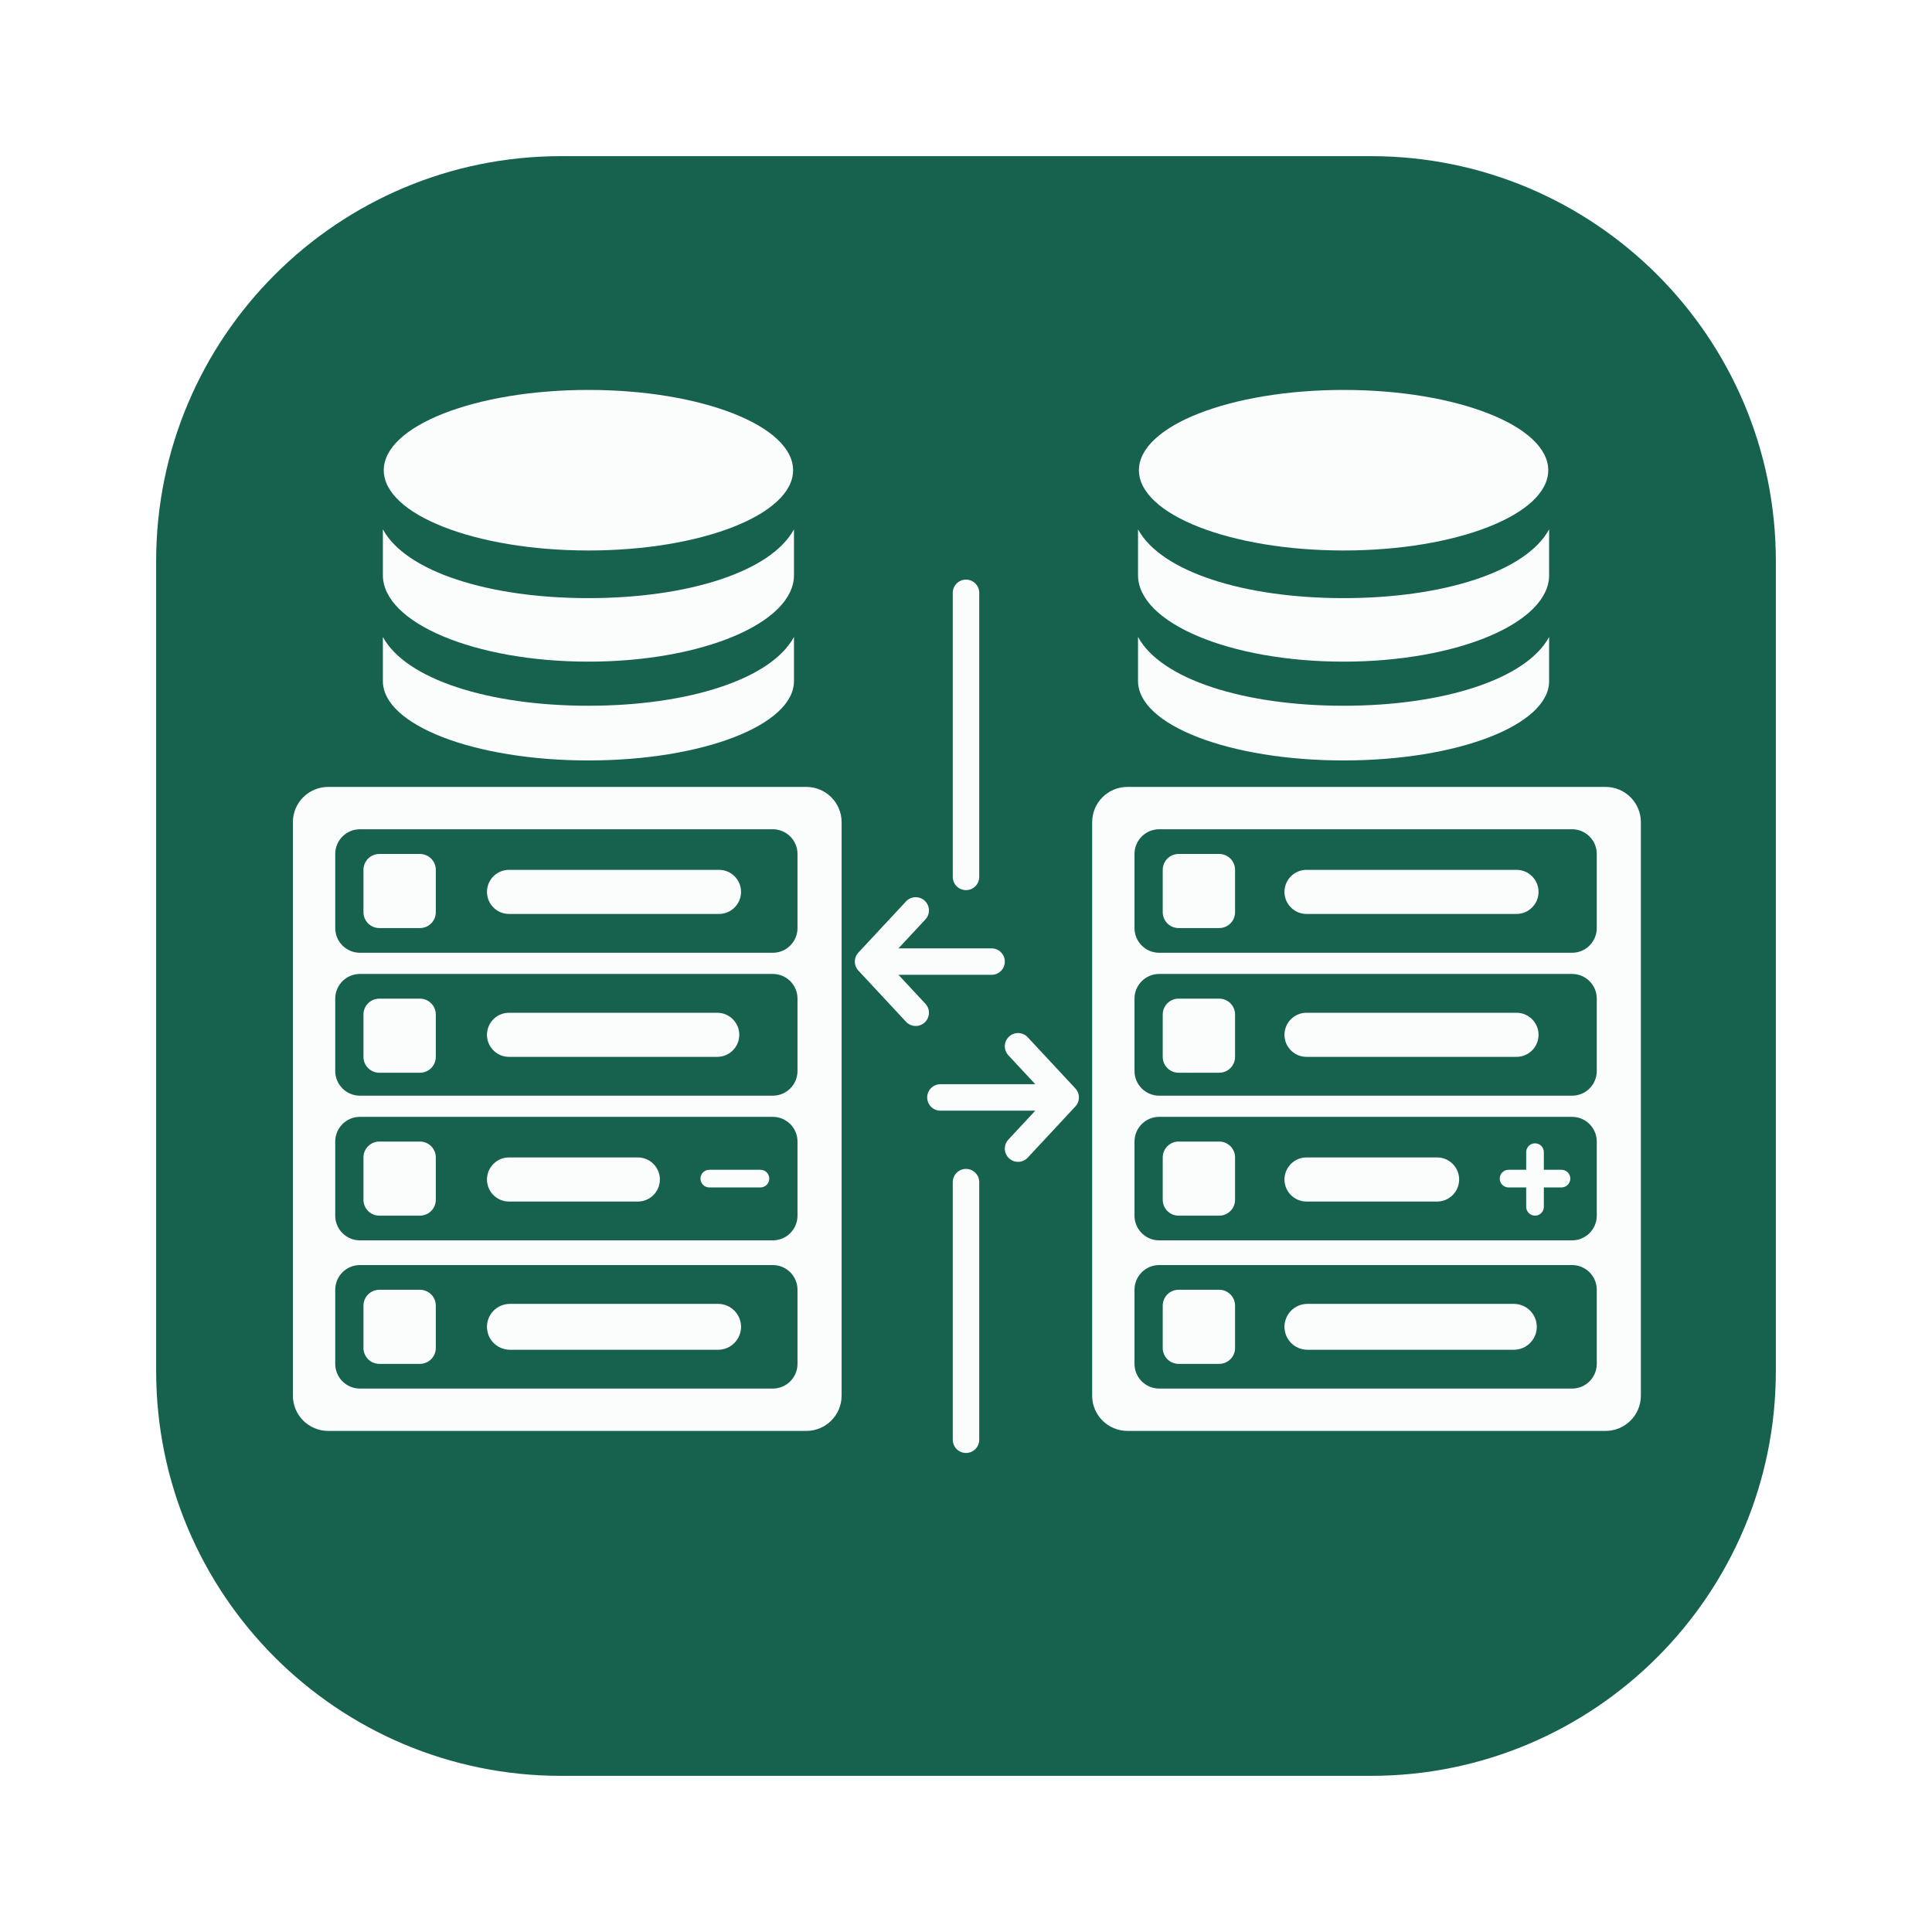
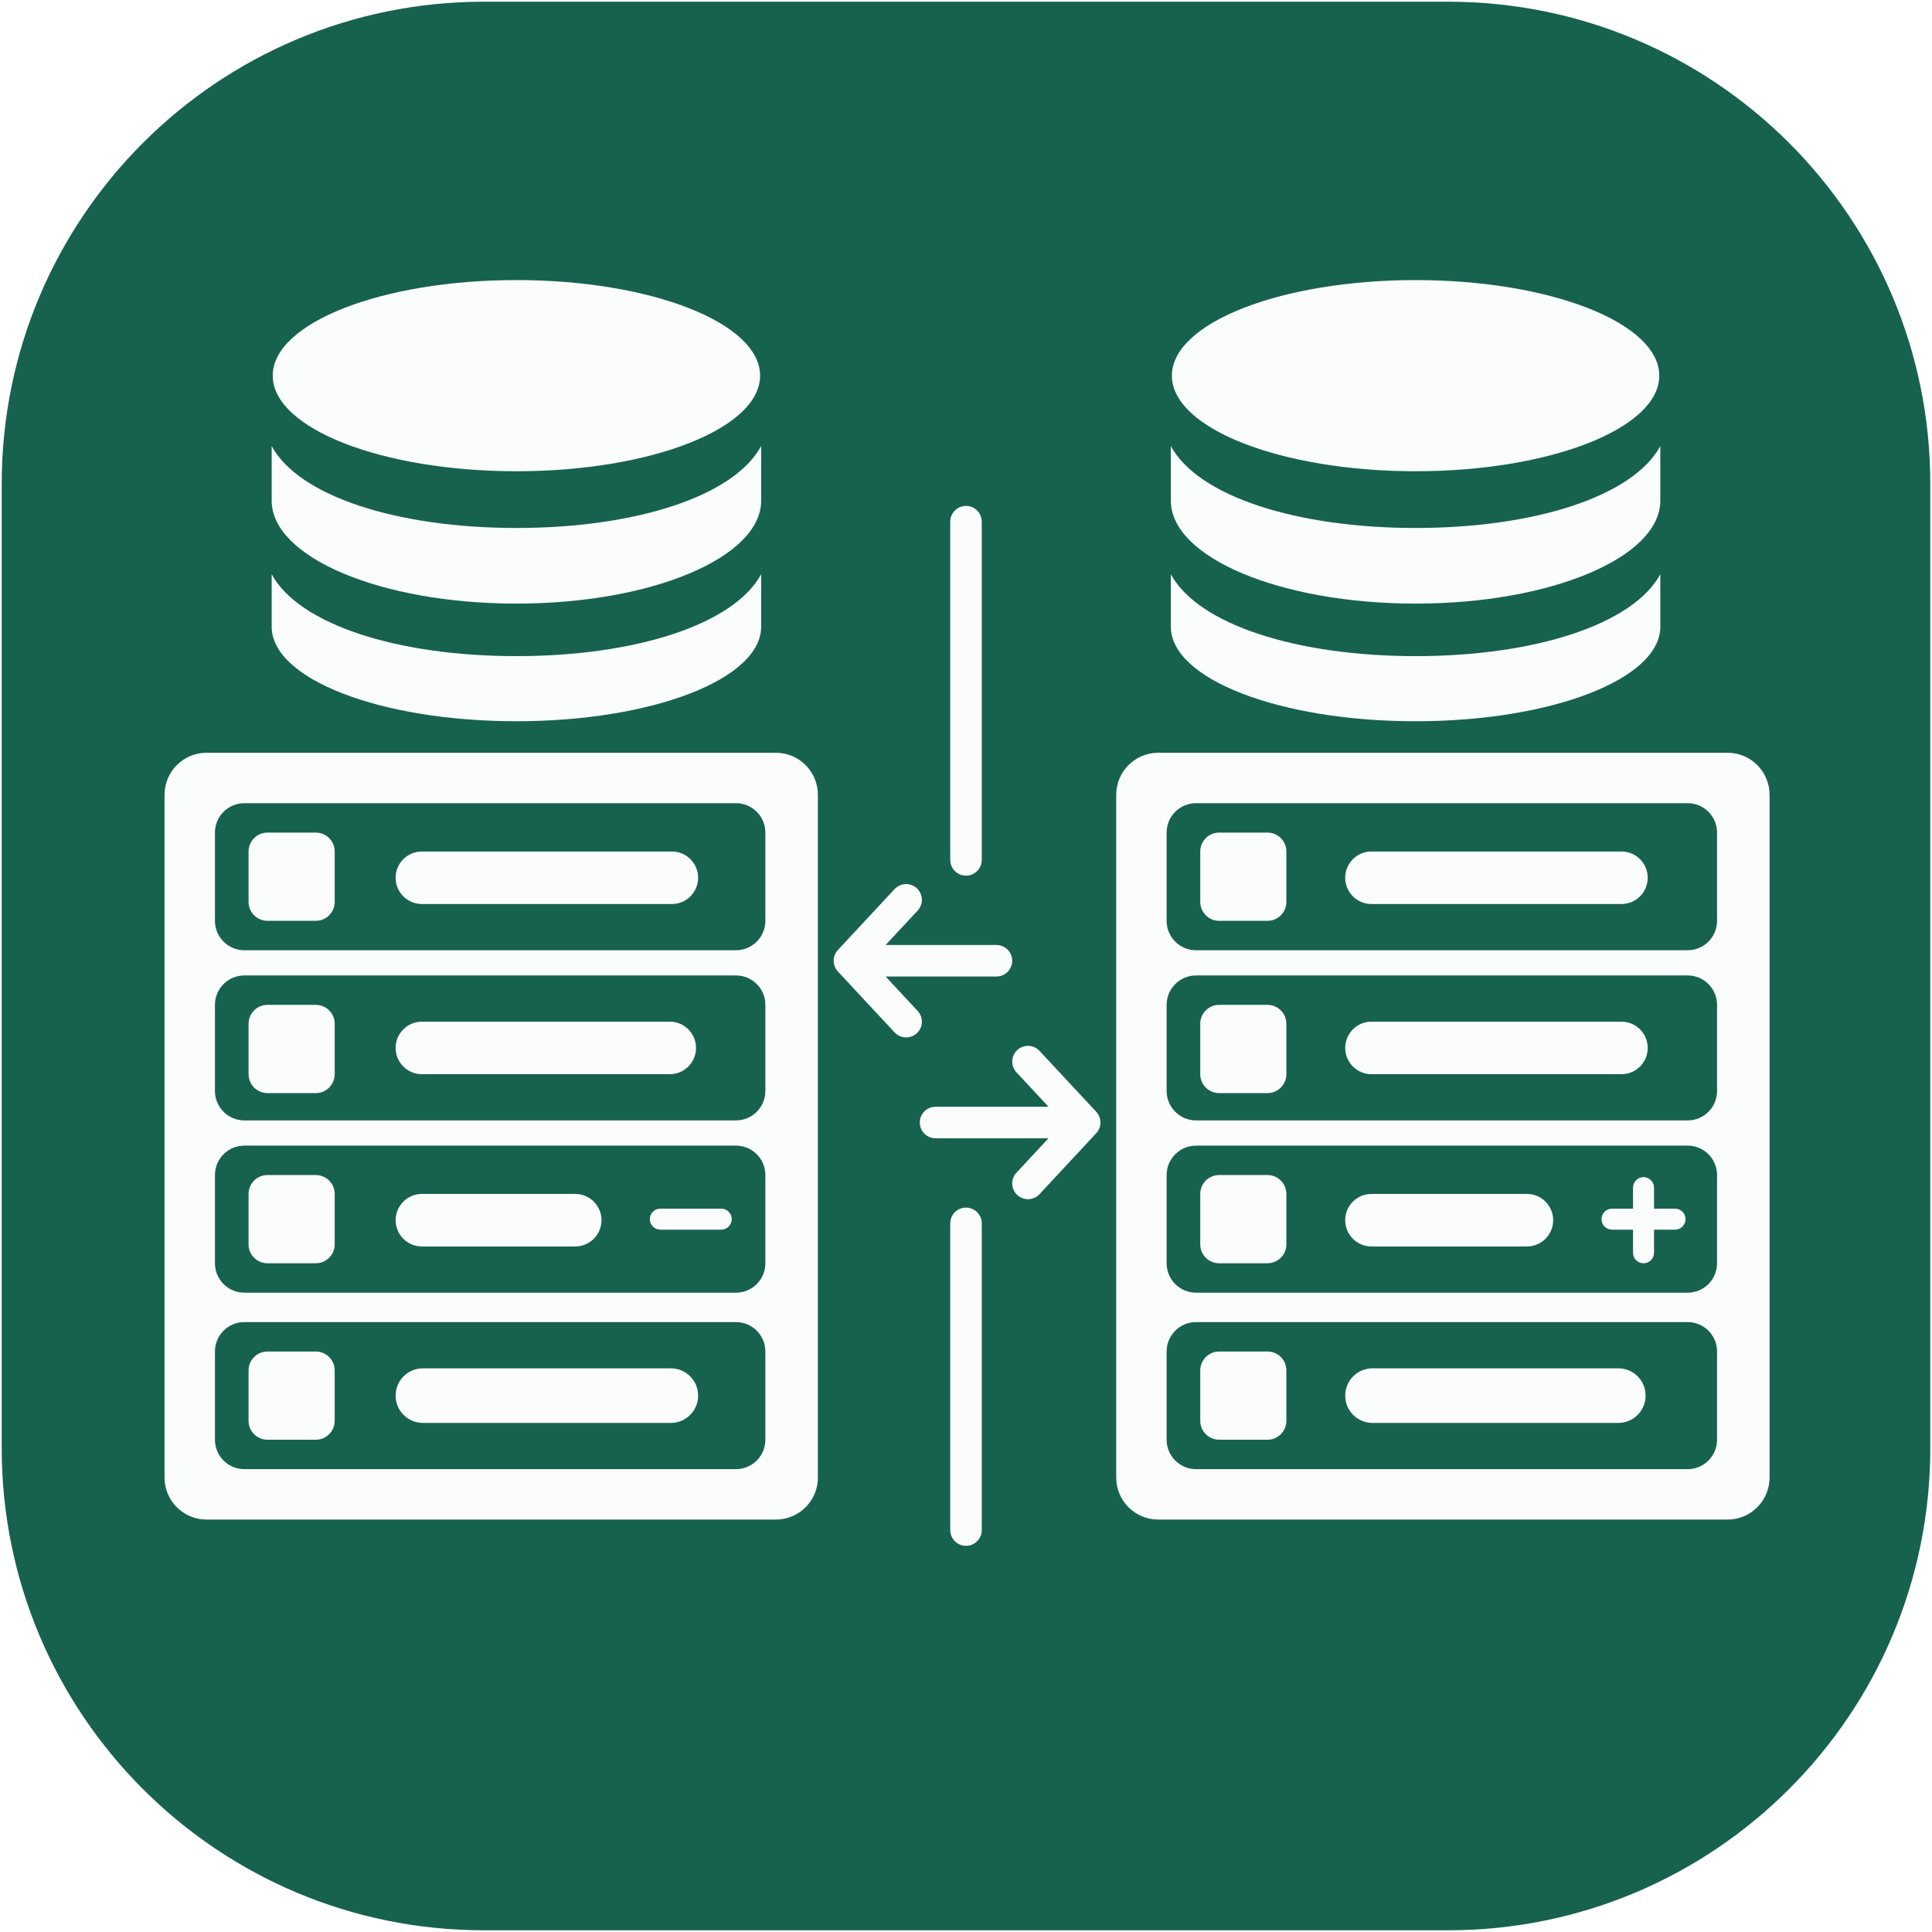
- <svg xmlns="http://www.w3.org/2000/svg" viewBox="0 0 1095 1095">
+ <svg xmlns="http://www.w3.org/2000/svg" viewBox="87.686 87.686 919.629 919.629" width="48" height="48" preserveAspectRatio="none">
  <rect x="88.5" y="88.5" width="918" height="918" rx="229.5" fill="#16624f" />
  <defs>
    <g id="db" fill="#fbfcfc">
      <ellipse cx="116.5" cy="45.5" rx="116" ry="45.5" />
      <path d="M0 79c13 24 60 39 116.5 39S220 103 233 79v26c0 27-52 49-116.5 49S0 132 0 105Z" />
      <path d="M0 140c13 24 60 39 116.5 39S220 164 233 140v25c0 25-52 45-116.5 45S0 190 0 165Z" />
    </g>
    <g id="panel">
      <rect width="311" height="365" rx="20" fill="#fbfcfc" />
      <g fill="#16624f">
        <rect x="24" y="24" width="262" height="70" rx="14" />
        <rect x="24" y="106" width="262" height="69" rx="14" />
        <rect x="24" y="187" width="262" height="70" rx="14" />
        <rect x="24" y="271" width="262" height="70" rx="14" />
      </g>
      <g fill="#fbfcfc">
        <rect x="40" y="38" width="41" height="42" rx="9" />
        <rect x="40" y="120" width="41" height="42" rx="9" />
        <rect x="40" y="201" width="41" height="42" rx="9" />
        <rect x="40" y="285" width="41" height="42" rx="9" />
      </g>
    </g>
  </defs>
  <use href="#db" x="217" y="221" />
  <use href="#db" x="645" y="221" />
  <use href="#panel" x="166" y="446" />
  <use href="#panel" x="619" y="446" />
  <g fill="#fbfcfc">
    <rect x="276" y="493" width="144" height="25" rx="12.5" />
    <rect x="276" y="574" width="143" height="25" rx="12.5" />
    <rect x="276" y="656" width="98" height="25" rx="12.5" />
    <rect x="397" y="663" width="39" height="10" rx="5" />
    <rect x="276" y="739" width="144" height="26" rx="13" />
    <rect x="728" y="493" width="144" height="25" rx="12.5" />
    <rect x="728" y="574" width="144" height="25" rx="12.5" />
    <rect x="728" y="656" width="99" height="25" rx="12.5" />
    <rect x="728" y="739" width="143" height="26" rx="13" />
    <rect x="850" y="663" width="40" height="10" rx="5" />
    <rect x="865" y="648" width="10" height="41" rx="5" />
  </g>
  <g fill="none" stroke="#fbfcfc" stroke-width="15" stroke-linecap="round" stroke-linejoin="round">
    <path d="M547.5 336v161M547.5 670v146" />
    <path d="M562 545h-61m18-29-27 29 27 29M533 622h62m-18-29 27 29-27 29" />
  </g>
</svg>
